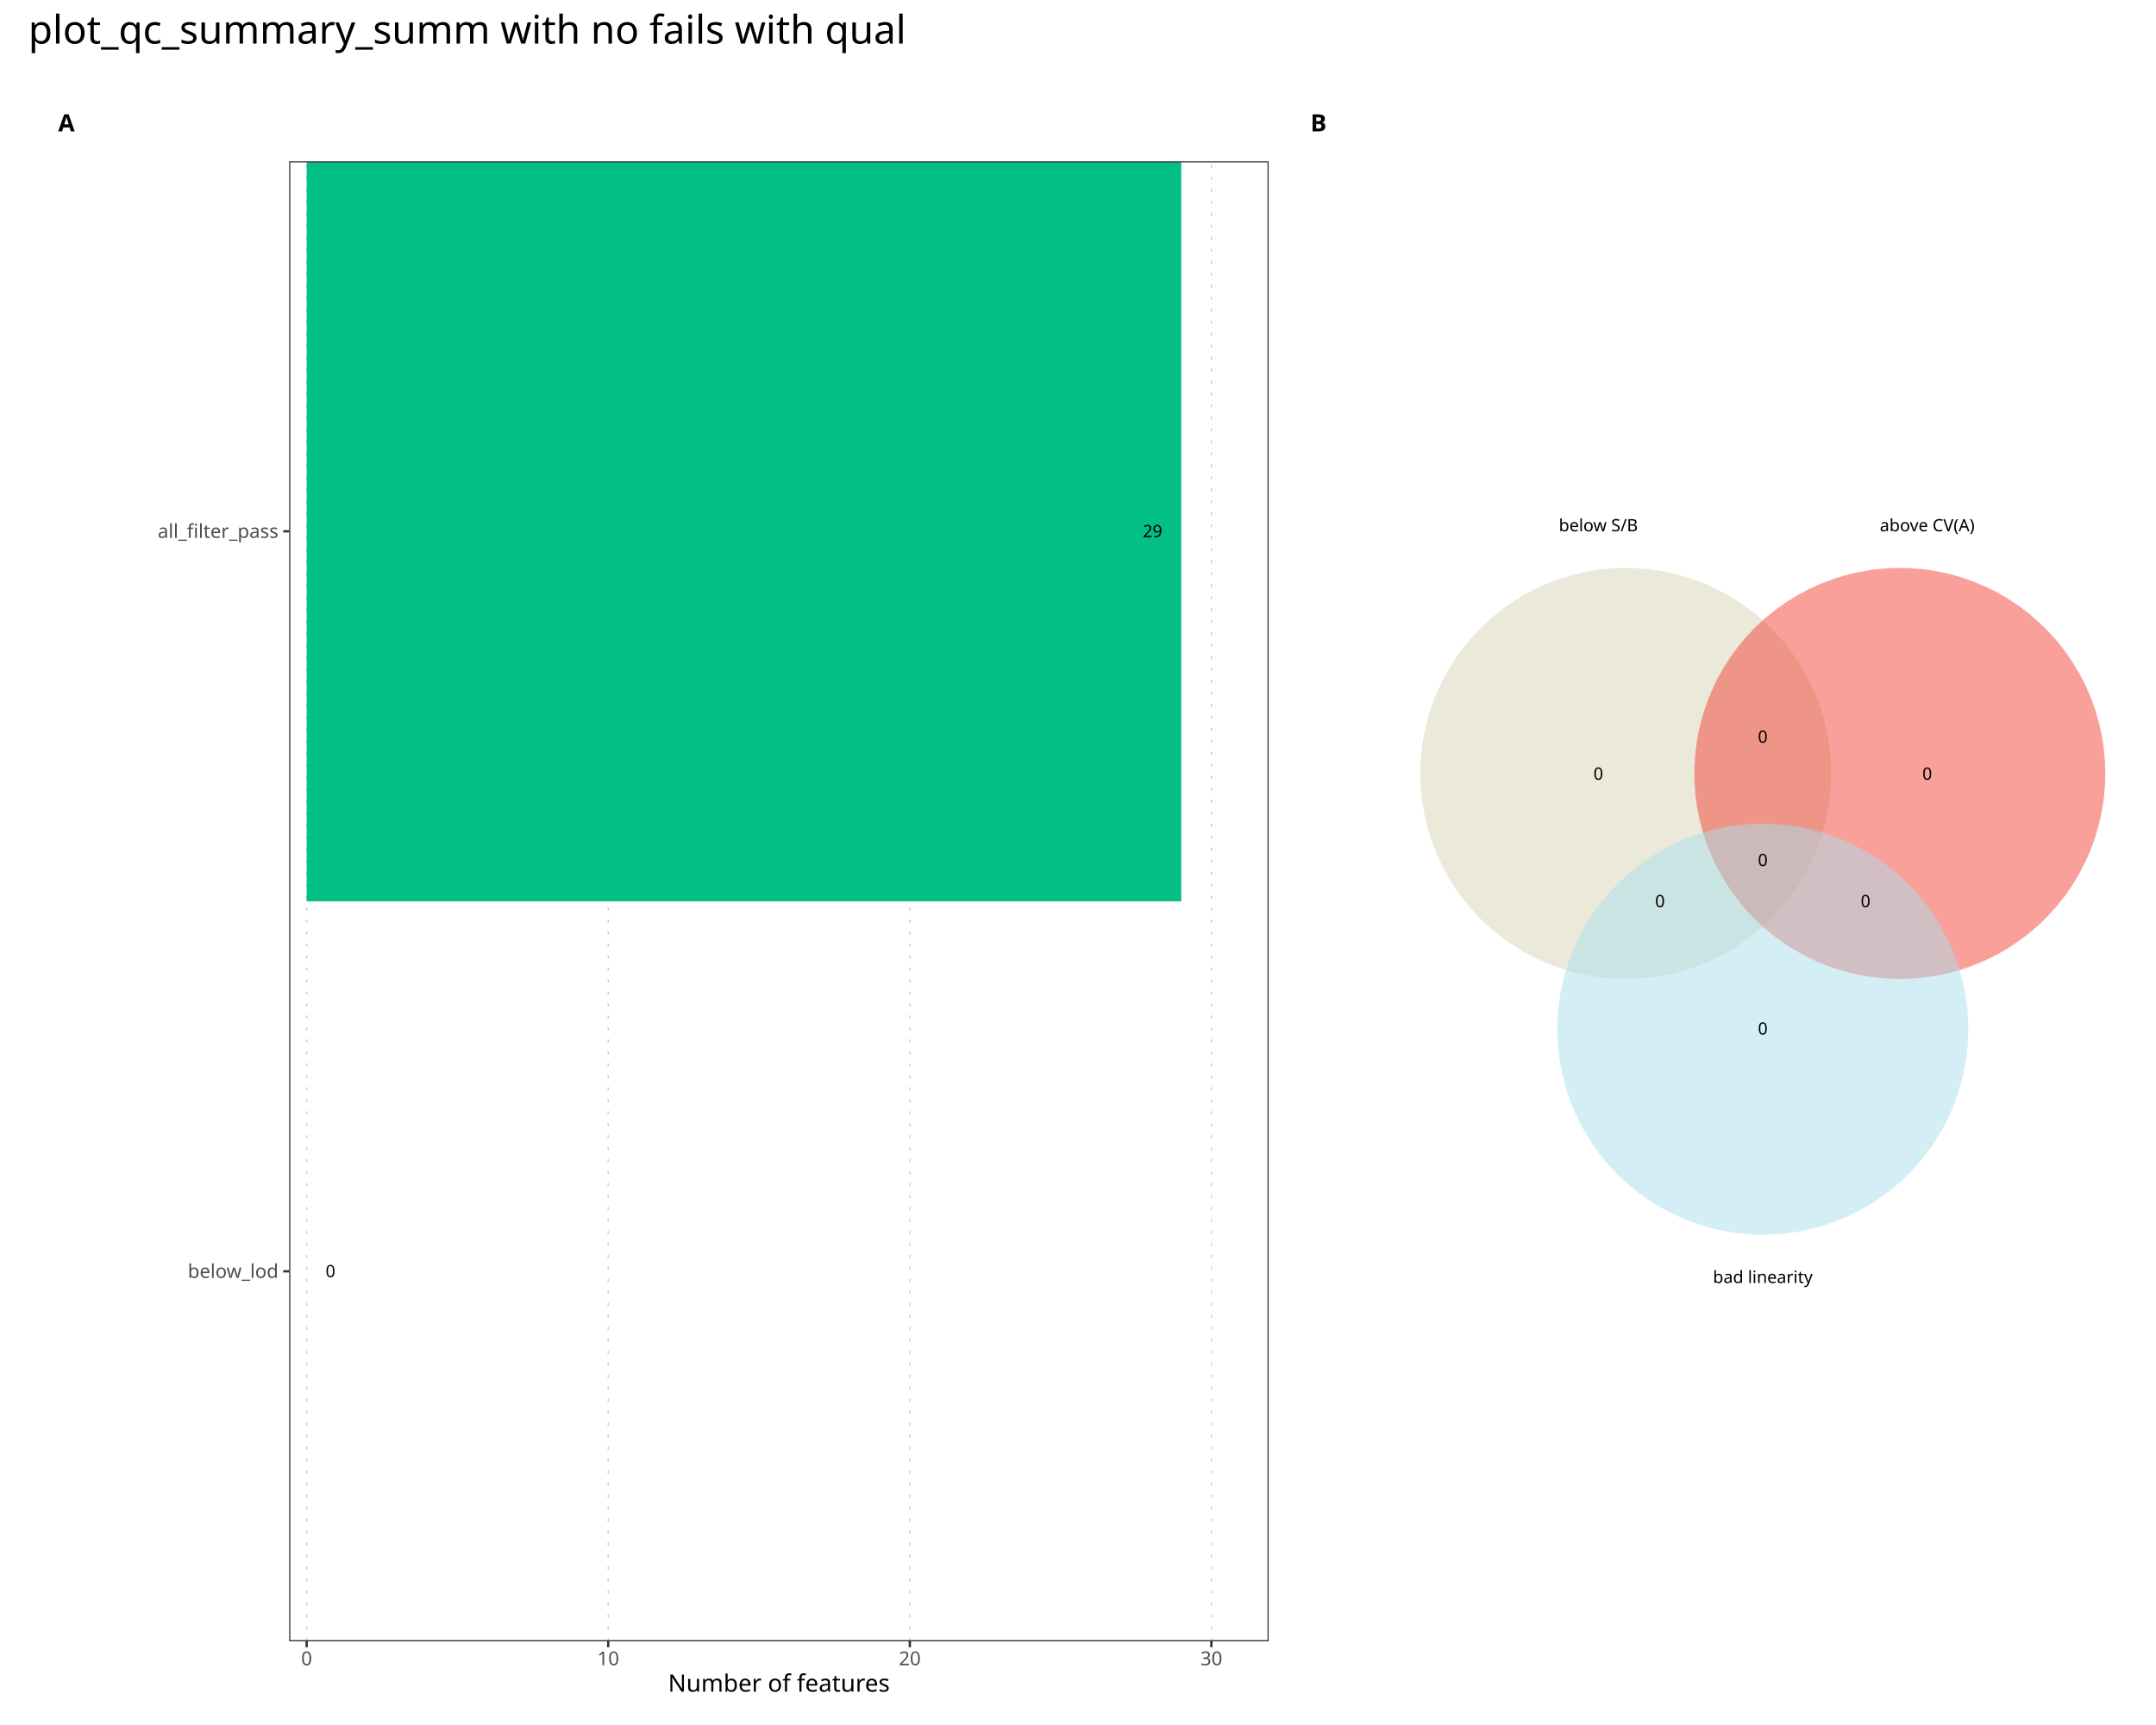
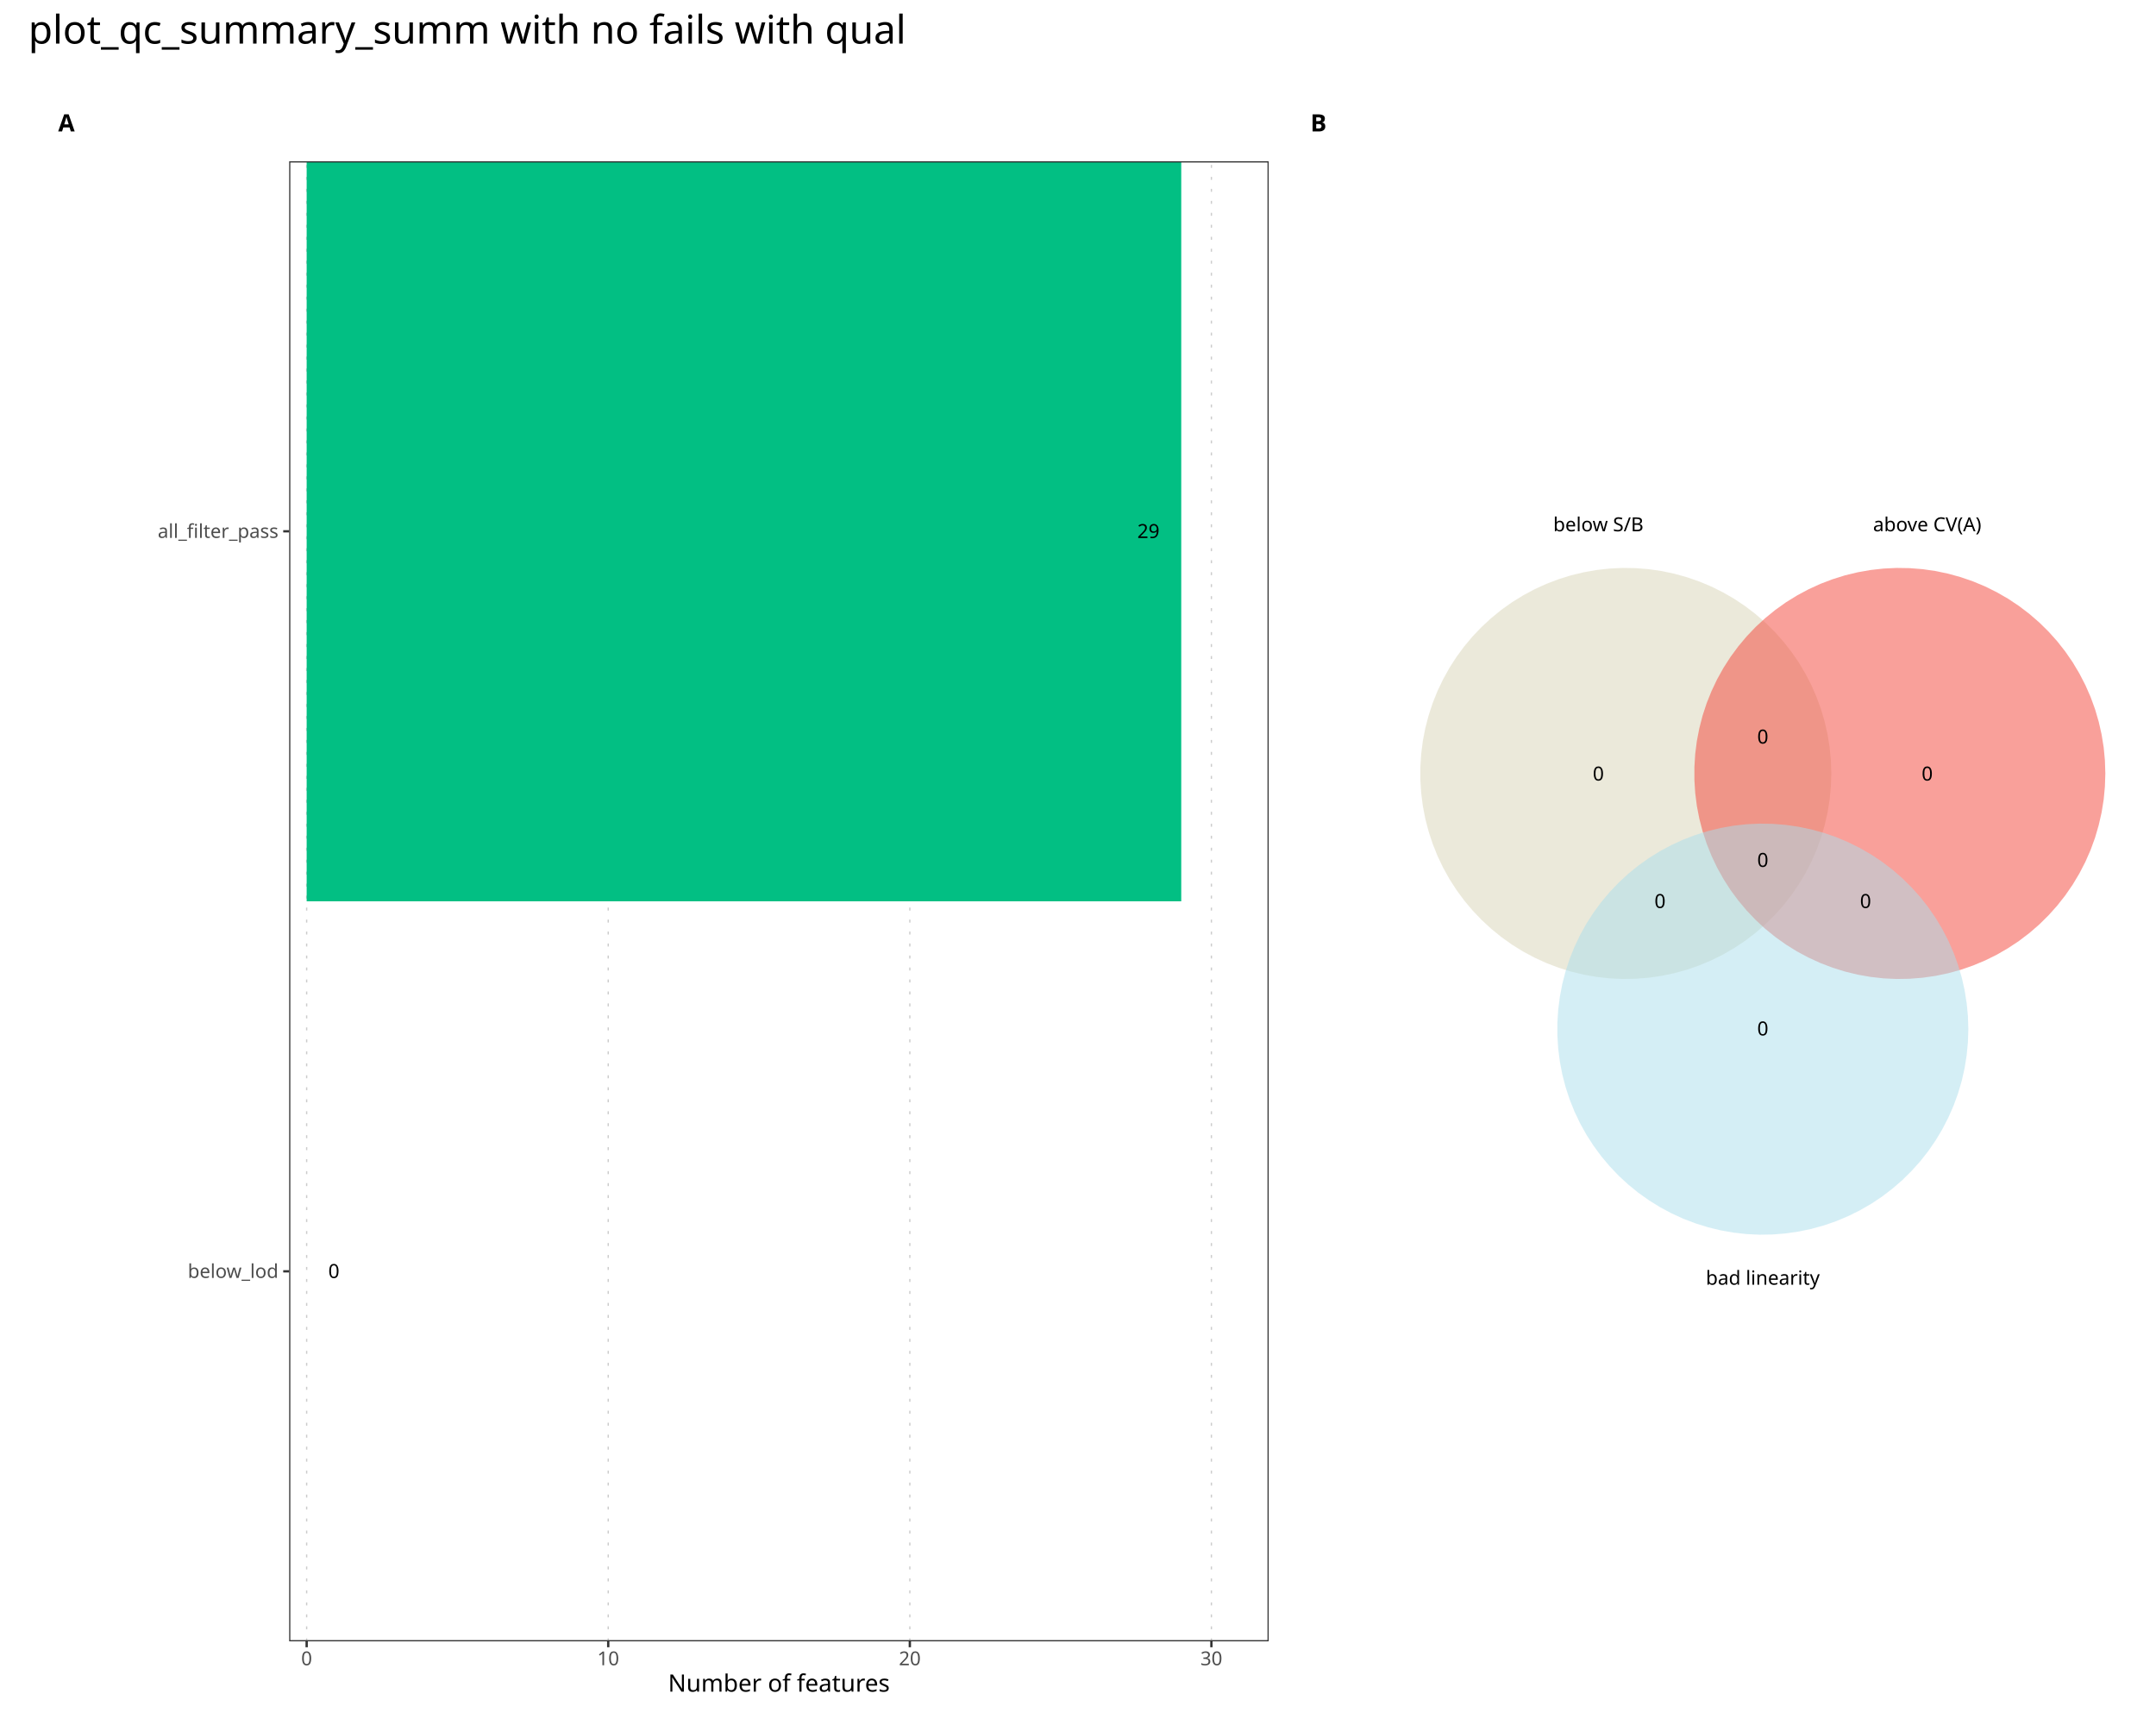
<svg xmlns="http://www.w3.org/2000/svg" class="svglite" data-engine-version="2.0" width="720.00pt" height="576.00pt" viewBox="0 0 720.00 576.00">
  <defs>
    <style type="text/css">
    .svglite line, .svglite polyline, .svglite polygon, .svglite path, .svglite rect, .svglite circle {
      fill: none;
      stroke: #000000;
      stroke-linecap: round;
      stroke-linejoin: round;
      stroke-miterlimit: 10.00;
    }
  </style>
  </defs>
  <rect width="100%" height="100%" style="stroke: none; fill: #FFFFFF;" />
  <defs>
    <clipPath id="cpMC4wMHw3MjAuMDB8MC4wMHw1NzYuMDA=">
      <rect x="0.00" y="0.00" width="720.00" height="576.00" />
    </clipPath>
  </defs>
  <g clip-path="url(#cpMC4wMHw3MjAuMDB8MC4wMHw1NzYuMDA=)">
    <rect x="-0" y="0.00" width="720.00" height="576.00" style="stroke-width: 1.07; stroke: #FFFFFF; fill: #FFFFFF;" />
  </g>
  <defs>
    <clipPath id="cpOTYuNTd8NzE0LjUyfDUzLjg2fDU0OC4wNg==">
      <rect x="96.57" y="53.86" width="617.95" height="494.20" />
    </clipPath>
  </defs>
  <g clip-path="url(#cpOTYuNTd8NzE0LjUyfDUzLjg2fDU0OC4wNg==)">
</g>
  <g clip-path="url(#cpMC4wMHw3MjAuMDB8MC4wMHw1NzYuMDA=)">
</g>
  <defs>
    <clipPath id="cpNS40OHw0MjcuNjd8MjIuNzh8NTcwLjUy">
      <rect x="5.48" y="22.78" width="422.19" height="547.74" />
    </clipPath>
  </defs>
  <g clip-path="url(#cpNS40OHw0MjcuNjd8MjIuNzh8NTcwLjUy)">
    <rect x="5.48" y="22.78" width="422.19" height="547.74" style="stroke-width: 0.78; stroke: #FFFFFF; fill: #FFFFFF;" />
  </g>
  <g clip-path="url(#cpMC4wMHw3MjAuMDB8MC4wMHw1NzYuMDA=)">
</g>
  <defs>
+     <clipPath id="cpNDI3LjY3fDcxNC41MnwyMi43OHw1NzAuNTI=">
+       <rect x="427.67" y="22.78" width="286.85" height="547.74" />
+     </clipPath>
+   </defs>
+   <g clip-path="url(#cpNDI3LjY3fDcxNC41MnwyMi43OHw1NzAuNTI=)">
+     <rect x="427.67" y="22.78" width="286.85" height="547.74" style="stroke-width: 0.00; stroke: none;" />
+   </g>
+   <g clip-path="url(#cpMC4wMHw3MjAuMDB8MC4wMHw1NzYuMDA=)">
+ </g>
+   <defs>
    <clipPath id="cpOTYuNTd8NDIzLjY4fDUzLjg2fDU0OC4wNg==">
      <rect x="96.57" y="53.86" width="327.11" height="494.20" />
    </clipPath>
  </defs>
  <g clip-path="url(#cpOTYuNTd8NDIzLjY4fDUzLjg2fDU0OC4wNg==)">
    <rect x="96.57" y="53.86" width="327.11" height="494.20" style="stroke-width: 0.78; stroke: none; fill: #FFFFFF;" />
    <polyline points="102.41,548.06 102.41,53.86 " style="stroke-width: 0.43; stroke: #CCCCCC; stroke-dasharray: 1.00,3.00; stroke-linecap: butt;" />
    <polyline points="203.12,548.06 203.12,53.86 " style="stroke-width: 0.43; stroke: #CCCCCC; stroke-dasharray: 1.00,3.00; stroke-linecap: butt;" />
    <polyline points="303.84,548.06 303.84,53.86 " style="stroke-width: 0.43; stroke: #CCCCCC; stroke-dasharray: 1.00,3.00; stroke-linecap: butt;" />
    <polyline points="404.55,548.06 404.55,53.86 " style="stroke-width: 0.43; stroke: #CCCCCC; stroke-dasharray: 1.00,3.00; stroke-linecap: butt;" />
-     <rect x="102.41" y="300.96" width="0.00" height="247.10" style="stroke-width: 1.07; stroke: none; stroke-linecap: butt; stroke-linejoin: miter; fill: #ADA3A3;" />
-     <rect x="102.41" y="53.86" width="292.07" height="247.10" style="stroke-width: 1.07; stroke: none; stroke-linecap: butt; stroke-linejoin: miter; fill: #02BF83;" />
-     <text x="108.74" y="426.47" style="font-size: 5.69px; font-family: sans;" textLength="3.17px" lengthAdjust="spacingAndGlyphs">0</text>
-     <text x="388.15" y="179.37" text-anchor="end" style="font-size: 5.69px; font-family: sans;" textLength="6.33px" lengthAdjust="spacingAndGlyphs">29</text>
+     <rect x="102.41" y="300.96" width="0.00" height="247.10" style="stroke-width: 0.78; stroke: none; stroke-linecap: butt; stroke-linejoin: miter; fill: #ADA3A3;" />
+     <rect x="102.41" y="53.86" width="292.07" height="247.10" style="stroke-width: 0.78; stroke: none; stroke-linecap: butt; stroke-linejoin: miter; fill: #02BF83;" />
+     <text x="109.64" y="426.75" style="font-size: 6.50px; font-family: sans;" textLength="3.62px" lengthAdjust="spacingAndGlyphs">0</text>
+     <text x="387.24" y="179.65" text-anchor="end" style="font-size: 6.50px; font-family: sans;" textLength="7.23px" lengthAdjust="spacingAndGlyphs">29</text>
    <rect x="96.57" y="53.86" width="327.11" height="494.20" style="stroke-width: 0.78; stroke: #333333;" />
  </g>
  <g clip-path="url(#cpMC4wMHw3MjAuMDB8MC4wMHw1NzYuMDA=)">
    <text x="92.98" y="426.71" text-anchor="end" style="font-size: 6.40px; fill: #4D4D4D; font-family: sans;" textLength="28.82px" lengthAdjust="spacingAndGlyphs">below_lod</text>
    <text x="92.98" y="179.61" text-anchor="end" style="font-size: 6.40px; fill: #4D4D4D; font-family: sans;" textLength="39.13px" lengthAdjust="spacingAndGlyphs">all_filter_pass</text>
    <polyline points="94.58,424.51 96.57,424.51 " style="stroke-width: 0.78; stroke: #333333; stroke-linecap: butt;" />
    <polyline points="94.58,177.41 96.57,177.41 " style="stroke-width: 0.78; stroke: #333333; stroke-linecap: butt;" />
    <polyline points="102.41,550.05 102.41,548.06 " style="stroke-width: 0.78; stroke: #333333; stroke-linecap: butt;" />
    <polyline points="203.12,550.05 203.12,548.06 " style="stroke-width: 0.78; stroke: #333333; stroke-linecap: butt;" />
    <polyline points="303.84,550.05 303.84,548.06 " style="stroke-width: 0.78; stroke: #333333; stroke-linecap: butt;" />
    <polyline points="404.55,550.05 404.55,548.06 " style="stroke-width: 0.78; stroke: #333333; stroke-linecap: butt;" />
    <text x="102.41" y="556.05" text-anchor="middle" style="font-size: 6.40px; fill: #4D4D4D; font-family: sans;" textLength="3.56px" lengthAdjust="spacingAndGlyphs">0</text>
    <text x="203.12" y="556.05" text-anchor="middle" style="font-size: 6.40px; fill: #4D4D4D; font-family: sans;" textLength="7.12px" lengthAdjust="spacingAndGlyphs">10</text>
    <text x="303.84" y="556.05" text-anchor="middle" style="font-size: 6.40px; fill: #4D4D4D; font-family: sans;" textLength="7.12px" lengthAdjust="spacingAndGlyphs">20</text>
    <text x="404.55" y="556.05" text-anchor="middle" style="font-size: 6.40px; fill: #4D4D4D; font-family: sans;" textLength="7.12px" lengthAdjust="spacingAndGlyphs">30</text>
    <text x="260.13" y="564.87" text-anchor="middle" style="font-size: 8.00px; font-family: sans;" textLength="68.49px" lengthAdjust="spacingAndGlyphs">Number of features</text>
    <text x="19.43" y="43.90" style="font-size: 8.00px; font-weight: bold; font-family: sans;" textLength="5.34px" lengthAdjust="spacingAndGlyphs">A</text>
  </g>
  <defs>
    <clipPath id="cpNDYyLjg5fDcxNC41MnwxNjUuMDZ8NDM2Ljg2">
      <rect x="462.89" y="165.06" width="251.63" height="271.80" />
    </clipPath>
  </defs>
  <g clip-path="url(#cpNDYyLjg5fDcxNC41MnwxNjUuMDZ8NDM2Ljg2)">
    <polygon points="611.57,258.27 611.43,253.91 611.02,249.58 610.33,245.28 609.37,241.03 608.14,236.85 606.65,232.76 604.91,228.77 602.91,224.90 600.67,221.16 598.20,217.57 595.51,214.15 592.61,210.90 589.50,207.85 586.21,205.00 582.75,202.36 579.12,199.94 575.35,197.77 571.45,195.83 567.43,194.15 563.31,192.73 559.11,191.57 554.85,190.67 550.54,190.05 546.20,189.71 541.84,189.64 537.49,189.85 533.16,190.33 528.88,191.09 524.64,192.11 520.48,193.41 516.42,194.96 512.45,196.77 508.61,198.83 504.91,201.12 501.37,203.65 497.99,206.40 494.79,209.35 491.78,212.50 488.98,215.84 486.40,219.35 484.04,223.01 481.93,226.82 480.05,230.75 478.44,234.79 477.08,238.93 475.98,243.15 475.16,247.42 474.61,251.74 474.33,256.09 474.33,260.44 474.61,264.79 475.16,269.11 475.98,273.39 477.08,277.60 478.44,281.74 480.05,285.78 481.93,289.72 484.04,293.52 486.40,297.19 488.98,300.69 491.78,304.03 494.79,307.18 497.99,310.14 501.37,312.88 504.91,315.41 508.61,317.71 512.45,319.76 516.42,321.57 520.48,323.13 524.64,324.42 528.88,325.45 533.16,326.20 537.49,326.69 541.84,326.89 546.20,326.82 550.54,326.48 554.85,325.86 559.11,324.97 563.31,323.81 567.43,322.38 571.45,320.70 575.35,318.77 579.12,316.59 582.75,314.18 586.21,311.54 589.50,308.69 592.61,305.63 595.51,302.38 598.20,298.96 600.67,295.37 602.91,291.64 604.91,287.77 606.65,283.78 608.14,279.68 609.37,275.50 610.33,271.26 611.02,266.96 611.43,262.62 611.57,258.27 " style="stroke-width: 1.07; stroke: none; stroke-linecap: butt; fill: #D9D5B6; fill-opacity: 0.50;" />
    <polygon points="703.08,258.27 702.94,253.91 702.53,249.58 701.84,245.28 700.88,241.03 699.66,236.85 698.17,232.76 696.42,228.77 694.42,224.90 692.19,221.16 689.72,217.57 687.03,214.15 684.12,210.90 681.02,207.85 677.73,205.00 674.26,202.36 670.63,199.94 666.86,197.77 662.96,195.83 658.94,194.15 654.83,192.73 650.63,191.57 646.37,190.67 642.05,190.05 637.71,189.71 633.36,189.64 629.01,189.85 624.68,190.33 620.39,191.09 616.16,192.11 612.00,193.41 607.93,194.96 603.97,196.77 600.13,198.83 596.43,201.12 592.88,203.65 589.50,206.40 586.30,209.35 583.30,212.50 580.50,215.84 577.91,219.35 575.56,223.01 573.44,226.82 571.57,230.75 569.95,234.79 568.59,238.93 567.50,243.15 566.67,247.42 566.12,251.74 565.85,256.09 565.85,260.44 566.12,264.79 566.67,269.11 567.50,273.39 568.59,277.60 569.95,281.74 571.57,285.78 573.44,289.72 575.56,293.52 577.91,297.19 580.50,300.69 583.30,304.03 586.30,307.18 589.50,310.14 592.88,312.88 596.43,315.41 600.13,317.71 603.97,319.76 607.93,321.57 612.00,323.13 616.16,324.42 620.39,325.45 624.68,326.20 629.01,326.69 633.36,326.89 637.71,326.82 642.05,326.48 646.37,325.86 650.63,324.97 654.83,323.81 658.94,322.38 662.96,320.70 666.86,318.77 670.63,316.59 674.26,314.18 677.73,311.54 681.02,308.69 684.12,305.63 687.03,302.38 689.72,298.96 692.19,295.37 694.42,291.64 696.42,287.77 698.17,283.78 699.66,279.68 700.88,275.50 701.84,271.26 702.53,266.96 702.94,262.62 703.08,258.27 " style="stroke-width: 1.07; stroke: none; stroke-linecap: butt; fill: #F44336; fill-opacity: 0.50;" />
    <polygon points="657.33,343.65 657.19,339.30 656.77,334.96 656.09,330.66 655.13,326.41 653.90,322.23 652.41,318.14 650.66,314.15 648.67,310.28 646.43,306.54 643.96,302.96 641.27,299.53 638.36,296.29 635.26,293.23 631.97,290.38 628.50,287.74 624.88,285.33 621.10,283.15 617.20,281.22 613.19,279.53 609.07,278.11 604.87,276.95 600.61,276.06 596.30,275.44 591.96,275.09 587.60,275.02 583.25,275.23 578.92,275.71 574.63,276.47 570.40,277.50 566.24,278.79 562.17,280.34 558.21,282.15 554.37,284.21 550.67,286.51 547.12,289.03 543.74,291.78 540.54,294.73 537.54,297.89 534.74,301.22 532.16,304.73 529.80,308.39 527.68,312.20 525.81,316.13 524.19,320.18 522.83,324.31 521.74,328.53 520.92,332.81 520.37,337.13 520.09,341.47 520.09,345.83 520.37,350.17 520.92,354.50 521.74,358.77 522.83,362.99 524.19,367.13 525.81,371.17 527.68,375.10 529.80,378.91 532.16,382.57 534.74,386.08 537.54,389.41 540.54,392.57 543.74,395.52 547.12,398.27 550.67,400.79 554.37,403.09 558.21,405.15 562.17,406.96 566.24,408.51 570.40,409.80 574.63,410.83 578.92,411.59 583.25,412.07 587.60,412.28 591.96,412.21 596.30,411.86 600.61,411.24 604.87,410.35 609.07,409.19 613.19,407.77 617.20,406.08 621.10,404.15 624.88,401.97 628.50,399.56 631.97,396.92 635.26,394.07 638.36,391.01 641.27,387.77 643.96,384.35 646.43,380.76 648.67,377.02 650.66,373.15 652.41,369.16 653.90,365.07 655.13,360.89 656.09,356.64 656.77,352.34 657.19,348.00 657.33,343.65 " style="stroke-width: 1.07; stroke: none; stroke-linecap: butt; fill: #ABDEED; fill-opacity: 0.50;" />
    <polygon points="611.57,258.27 611.43,253.91 611.02,249.58 610.33,245.28 609.37,241.03 608.14,236.85 606.65,232.76 604.91,228.77 602.91,224.90 600.67,221.16 598.20,217.57 595.51,214.15 592.61,210.90 589.50,207.85 586.21,205.00 582.75,202.36 579.12,199.94 575.35,197.77 571.45,195.83 567.43,194.15 563.31,192.73 559.11,191.57 554.85,190.67 550.54,190.05 546.20,189.71 541.84,189.64 537.49,189.85 533.16,190.33 528.88,191.09 524.64,192.11 520.48,193.41 516.42,194.96 512.45,196.77 508.61,198.83 504.91,201.12 501.37,203.65 497.99,206.40 494.79,209.35 491.78,212.50 488.98,215.84 486.40,219.35 484.04,223.01 481.93,226.82 480.05,230.75 478.44,234.79 477.08,238.93 475.98,243.15 475.16,247.42 474.61,251.74 474.33,256.09 474.33,260.44 474.61,264.79 475.16,269.11 475.98,273.39 477.08,277.60 478.44,281.74 480.05,285.78 481.93,289.72 484.04,293.52 486.40,297.19 488.98,300.69 491.78,304.03 494.79,307.18 497.99,310.14 501.37,312.88 504.91,315.41 508.61,317.71 512.45,319.76 516.42,321.57 520.48,323.13 524.64,324.42 528.88,325.45 533.16,326.20 537.49,326.69 541.84,326.89 546.20,326.82 550.54,326.48 554.85,325.86 559.11,324.97 563.31,323.81 567.43,322.38 571.45,320.70 575.35,318.77 579.12,316.59 582.75,314.18 586.21,311.54 589.50,308.69 592.61,305.63 595.51,302.38 598.20,298.96 600.67,295.37 602.91,291.64 604.91,287.77 606.65,283.78 608.14,279.68 609.37,275.50 610.33,271.26 611.02,266.96 611.43,262.62 611.57,258.27 " style="stroke-width: 0.00; stroke-linecap: butt; fill: none;" />
    <polygon points="703.08,258.27 702.94,253.91 702.53,249.58 701.84,245.28 700.88,241.03 699.66,236.85 698.17,232.76 696.42,228.77 694.42,224.90 692.19,221.16 689.72,217.57 687.03,214.15 684.12,210.90 681.02,207.85 677.73,205.00 674.26,202.36 670.63,199.94 666.86,197.77 662.96,195.83 658.94,194.15 654.83,192.73 650.63,191.57 646.37,190.67 642.05,190.05 637.71,189.71 633.36,189.64 629.01,189.85 624.68,190.33 620.39,191.09 616.16,192.11 612.00,193.41 607.93,194.96 603.97,196.77 600.13,198.83 596.43,201.12 592.88,203.65 589.50,206.40 586.30,209.35 583.30,212.50 580.50,215.84 577.91,219.35 575.56,223.01 573.44,226.82 571.57,230.75 569.95,234.79 568.59,238.93 567.50,243.15 566.67,247.42 566.12,251.74 565.85,256.09 565.85,260.44 566.12,264.79 566.67,269.11 567.50,273.39 568.59,277.60 569.95,281.74 571.57,285.78 573.44,289.72 575.56,293.52 577.91,297.19 580.50,300.69 583.30,304.03 586.30,307.18 589.50,310.14 592.88,312.88 596.43,315.41 600.13,317.71 603.97,319.76 607.93,321.57 612.00,323.13 616.16,324.42 620.39,325.45 624.68,326.20 629.01,326.69 633.36,326.89 637.71,326.82 642.05,326.48 646.37,325.86 650.63,324.97 654.83,323.81 658.94,322.38 662.96,320.70 666.86,318.77 670.63,316.59 674.26,314.18 677.73,311.54 681.02,308.69 684.12,305.63 687.03,302.38 689.72,298.96 692.19,295.37 694.42,291.64 696.42,287.77 698.17,283.78 699.66,279.68 700.88,275.50 701.84,271.26 702.53,266.96 702.94,262.62 703.08,258.27 " style="stroke-width: 0.00; stroke-linecap: butt; fill: none;" />
    <polygon points="657.33,343.65 657.19,339.30 656.77,334.96 656.09,330.66 655.13,326.41 653.90,322.23 652.41,318.14 650.66,314.15 648.67,310.28 646.43,306.54 643.96,302.96 641.27,299.53 638.36,296.29 635.26,293.23 631.97,290.38 628.50,287.74 624.88,285.33 621.10,283.15 617.20,281.22 613.19,279.53 609.07,278.11 604.87,276.95 600.61,276.06 596.30,275.44 591.96,275.09 587.60,275.02 583.25,275.23 578.92,275.71 574.63,276.47 570.40,277.50 566.24,278.79 562.17,280.34 558.21,282.15 554.37,284.21 550.67,286.51 547.12,289.03 543.74,291.78 540.54,294.73 537.54,297.89 534.74,301.22 532.16,304.73 529.80,308.39 527.68,312.20 525.81,316.13 524.19,320.18 522.83,324.31 521.74,328.53 520.92,332.81 520.37,337.13 520.09,341.47 520.09,345.83 520.37,350.17 520.92,354.50 521.74,358.77 522.83,362.99 524.19,367.13 525.81,371.17 527.68,375.10 529.80,378.91 532.16,382.57 534.74,386.08 537.54,389.41 540.54,392.57 543.74,395.52 547.12,398.27 550.67,400.79 554.37,403.09 558.21,405.15 562.17,406.96 566.24,408.51 570.40,409.80 574.63,410.83 578.92,411.59 583.25,412.07 587.60,412.28 591.96,412.21 596.30,411.86 600.61,411.24 604.87,410.35 609.07,409.19 613.19,407.77 617.20,406.08 621.10,404.15 624.88,401.97 628.50,399.56 631.97,396.92 635.26,394.07 638.36,391.01 641.27,387.77 643.96,384.35 646.43,380.76 648.67,377.02 650.66,373.15 652.41,369.16 653.90,365.07 655.13,360.89 656.09,356.64 656.77,352.34 657.19,348.00 657.33,343.65 " style="stroke-width: 0.00; stroke-linecap: butt; fill: none;" />
-     <text x="533.78" y="177.41" text-anchor="middle" style="font-size: 5.69px; font-family: sans;" textLength="25.62px" lengthAdjust="spacingAndGlyphs">below S/B</text>
-     <text x="643.60" y="177.41" text-anchor="middle" style="font-size: 5.69px; font-family: sans;" textLength="32.58px" lengthAdjust="spacingAndGlyphs">above CV(A)</text>
-     <text x="588.69" y="428.42" text-anchor="middle" style="font-size: 5.69px; font-family: sans;" textLength="30.68px" lengthAdjust="spacingAndGlyphs">bad linearity</text>
-     <text x="533.78" y="260.36" text-anchor="middle" style="font-size: 5.69px; font-family: sans;" textLength="3.17px" lengthAdjust="spacingAndGlyphs">0</text>
-     <text x="643.60" y="260.36" text-anchor="middle" style="font-size: 5.69px; font-family: sans;" textLength="3.17px" lengthAdjust="spacingAndGlyphs">0</text>
-     <text x="588.69" y="345.47" text-anchor="middle" style="font-size: 5.69px; font-family: sans;" textLength="3.17px" lengthAdjust="spacingAndGlyphs">0</text>
-     <text x="588.69" y="248.01" text-anchor="middle" style="font-size: 5.69px; font-family: sans;" textLength="3.17px" lengthAdjust="spacingAndGlyphs">0</text>
-     <text x="554.37" y="302.92" text-anchor="middle" style="font-size: 5.69px; font-family: sans;" textLength="3.17px" lengthAdjust="spacingAndGlyphs">0</text>
-     <text x="623.01" y="302.92" text-anchor="middle" style="font-size: 5.69px; font-family: sans;" textLength="3.17px" lengthAdjust="spacingAndGlyphs">0</text>
-     <text x="588.69" y="289.19" text-anchor="middle" style="font-size: 5.69px; font-family: sans;" textLength="3.17px" lengthAdjust="spacingAndGlyphs">0</text>
+     <text x="533.78" y="177.41" text-anchor="middle" style="font-size: 6.50px; font-family: sans;" textLength="29.29px" lengthAdjust="spacingAndGlyphs">below S/B</text>
+     <text x="643.60" y="177.41" text-anchor="middle" style="font-size: 6.50px; font-family: sans;" textLength="37.24px" lengthAdjust="spacingAndGlyphs">above CV(A)</text>
+     <text x="588.69" y="428.98" text-anchor="middle" style="font-size: 6.50px; font-family: sans;" textLength="35.07px" lengthAdjust="spacingAndGlyphs">bad linearity</text>
+     <text x="533.78" y="260.64" text-anchor="middle" style="font-size: 6.50px; font-family: sans;" textLength="3.62px" lengthAdjust="spacingAndGlyphs">0</text>
+     <text x="643.60" y="260.64" text-anchor="middle" style="font-size: 6.50px; font-family: sans;" textLength="3.62px" lengthAdjust="spacingAndGlyphs">0</text>
+     <text x="588.69" y="345.75" text-anchor="middle" style="font-size: 6.50px; font-family: sans;" textLength="3.62px" lengthAdjust="spacingAndGlyphs">0</text>
+     <text x="588.69" y="248.29" text-anchor="middle" style="font-size: 6.50px; font-family: sans;" textLength="3.62px" lengthAdjust="spacingAndGlyphs">0</text>
+     <text x="554.37" y="303.20" text-anchor="middle" style="font-size: 6.50px; font-family: sans;" textLength="3.62px" lengthAdjust="spacingAndGlyphs">0</text>
+     <text x="623.01" y="303.20" text-anchor="middle" style="font-size: 6.50px; font-family: sans;" textLength="3.62px" lengthAdjust="spacingAndGlyphs">0</text>
+     <text x="588.69" y="289.47" text-anchor="middle" style="font-size: 6.50px; font-family: sans;" textLength="3.62px" lengthAdjust="spacingAndGlyphs">0</text>
  </g>
  <g clip-path="url(#cpMC4wMHw3MjAuMDB8MC4wMHw1NzYuMDA=)">
    <text x="437.63" y="43.90" style="font-size: 8.00px; font-weight: bold; font-family: sans;" textLength="5.34px" lengthAdjust="spacingAndGlyphs">B</text>
    <text x="9.46" y="14.56" style="font-size: 13.20px; font-family: sans;" textLength="279.56px" lengthAdjust="spacingAndGlyphs">plot_qc_summary_summ with no fails with qual </text>
  </g>
</svg>
